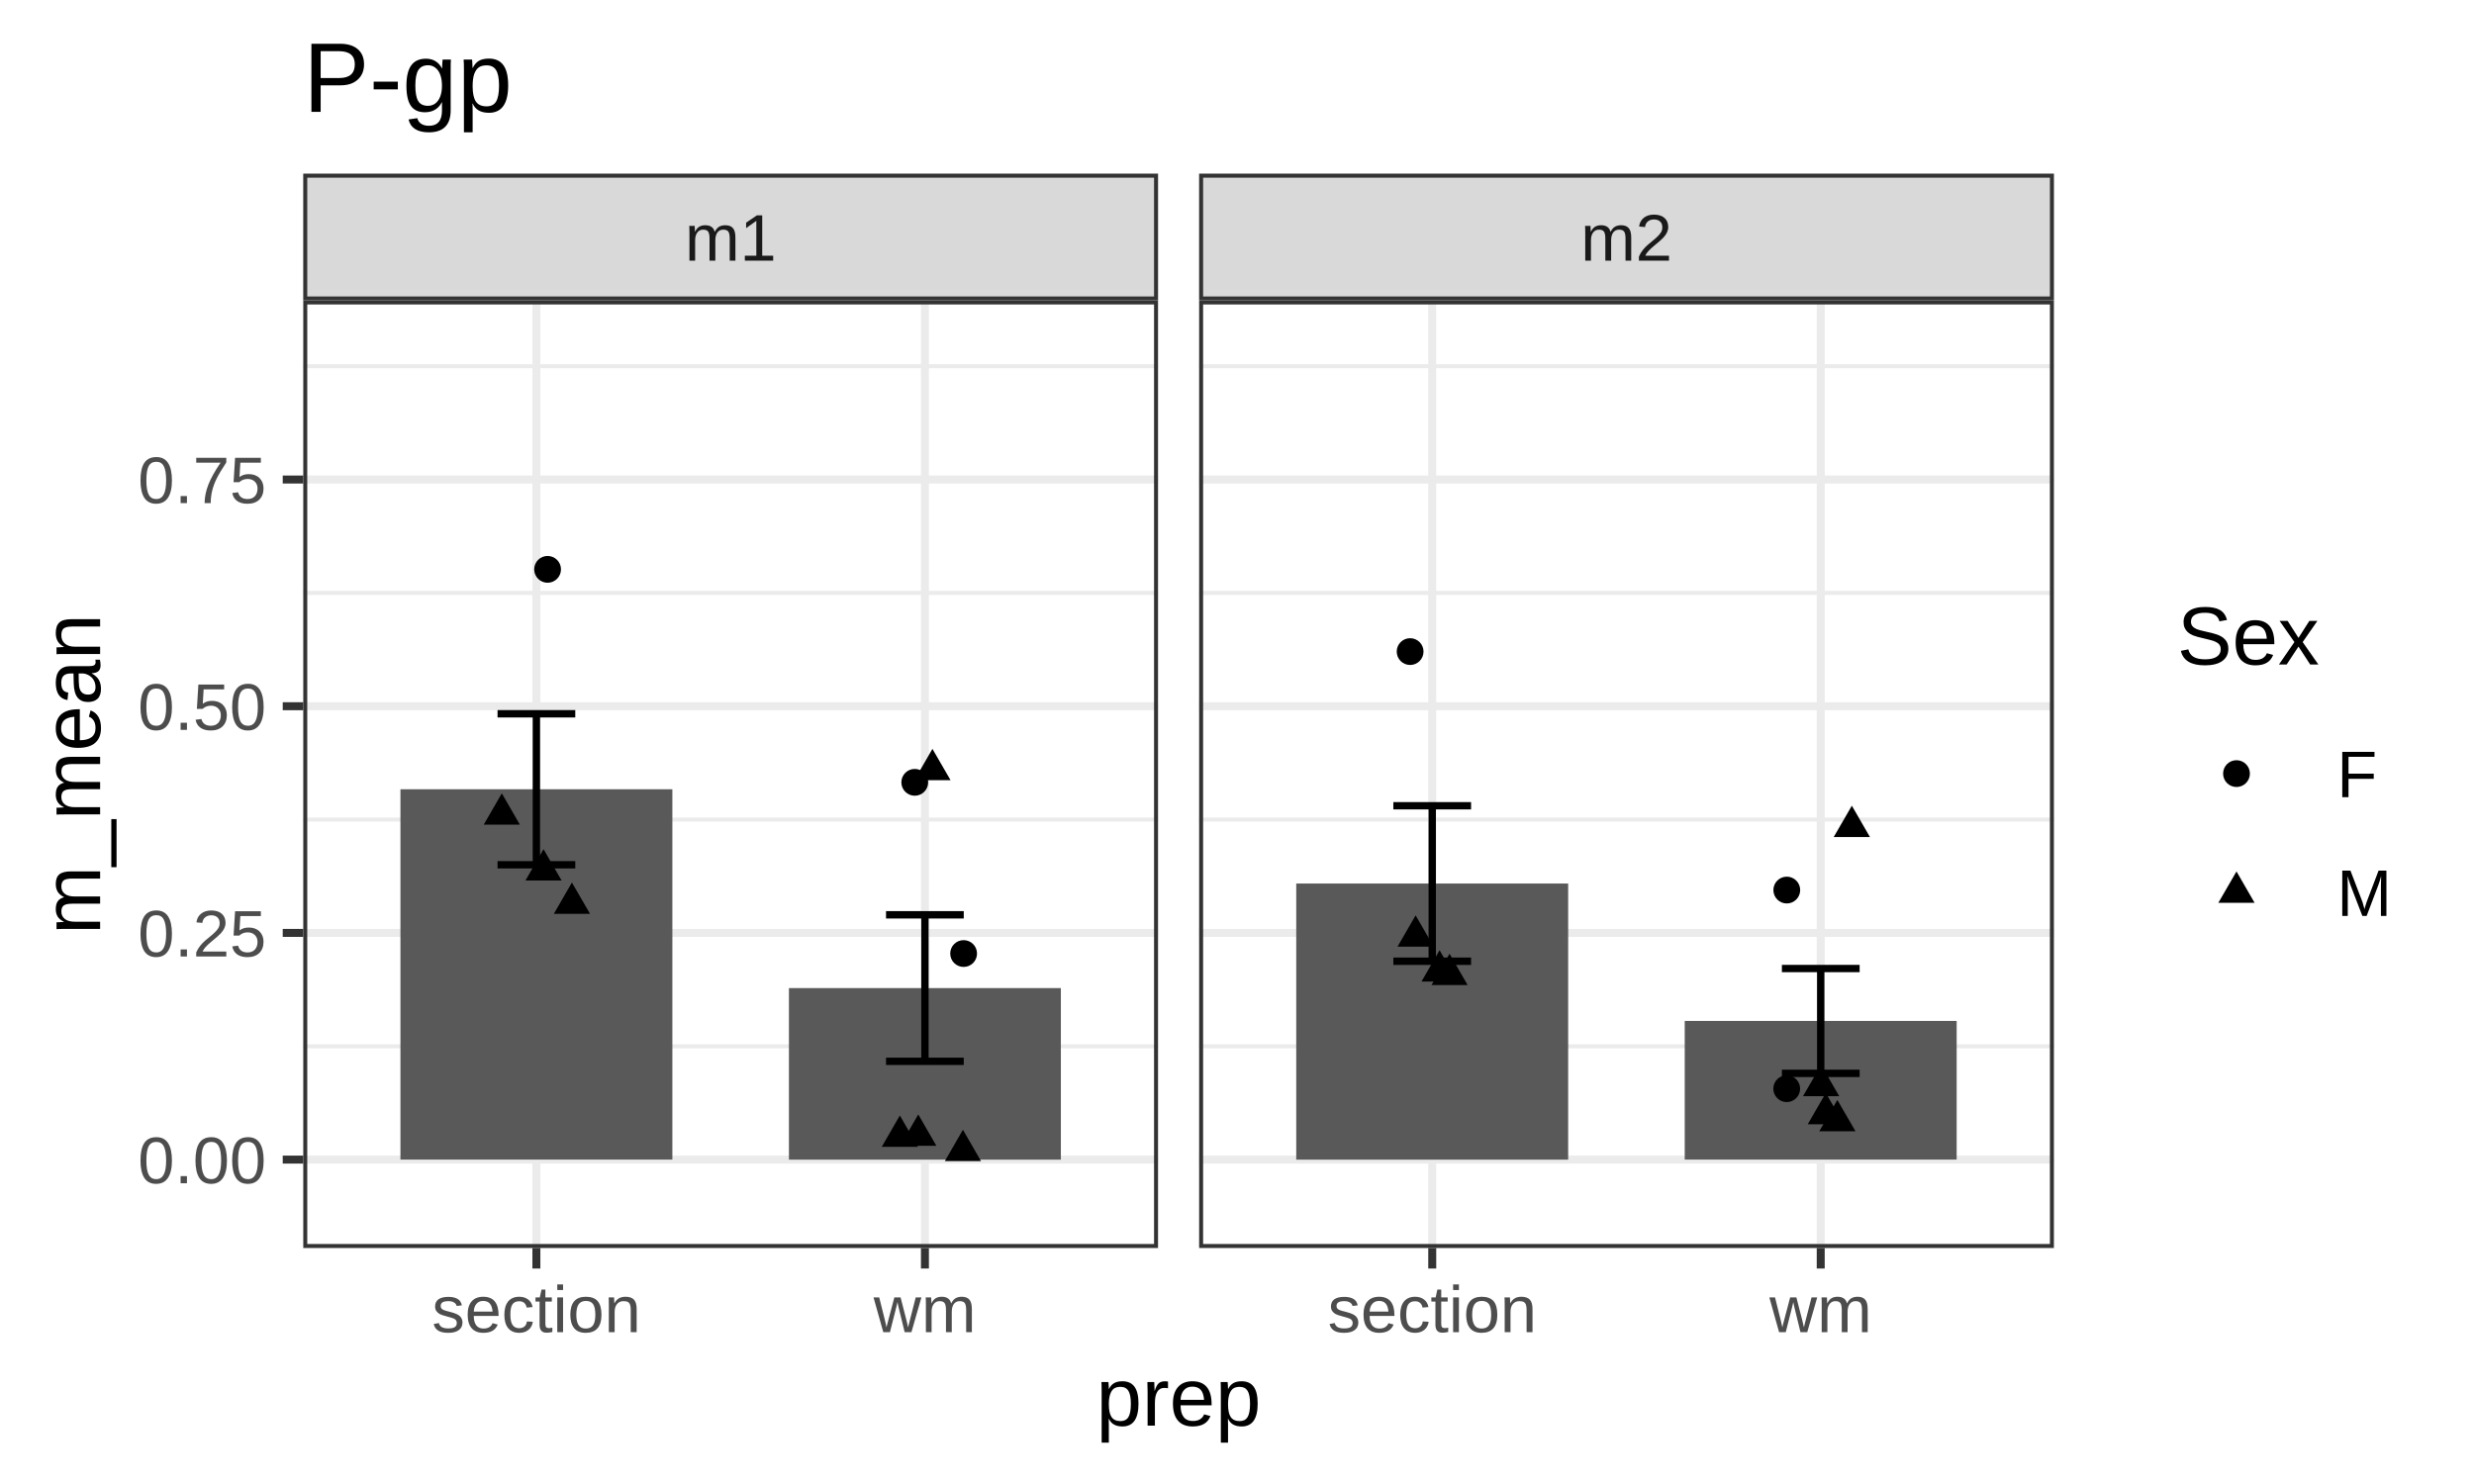
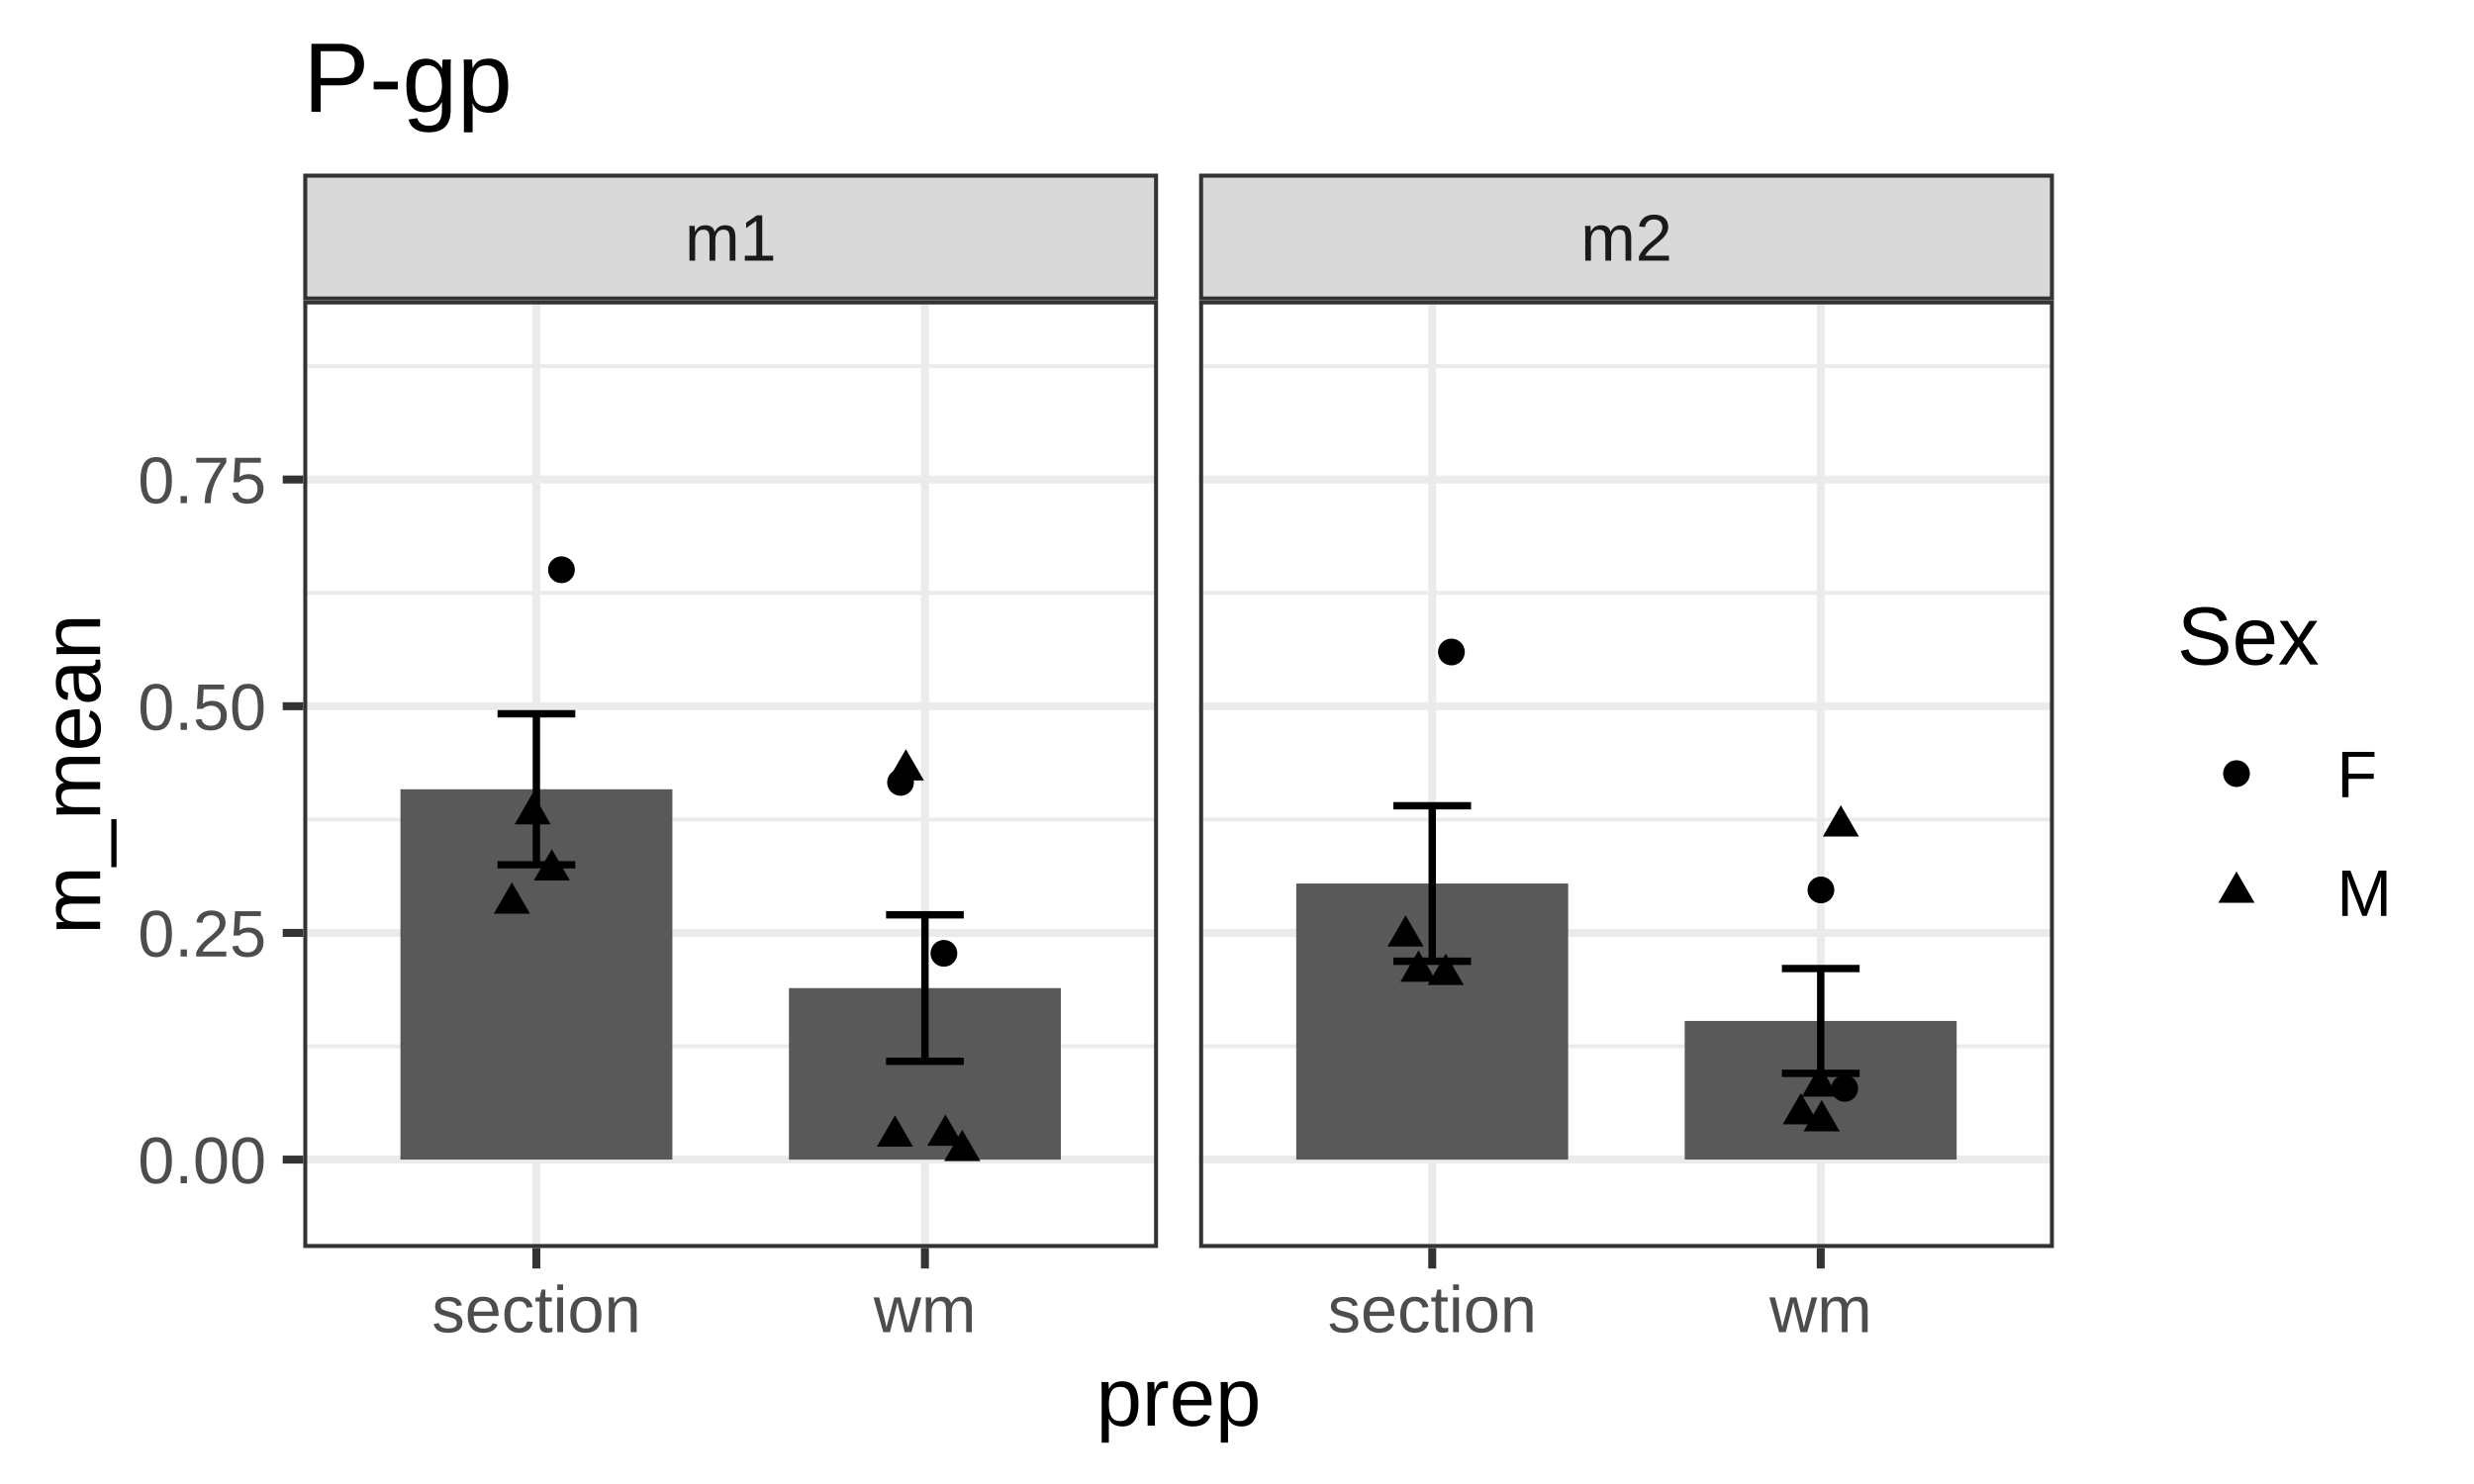
<svg xmlns="http://www.w3.org/2000/svg" class="svglite" width="360.00pt" height="216.00pt" viewBox="0 0 360.00 216.00">
  <defs>
    <style type="text/css">
    .svglite line, .svglite polyline, .svglite polygon, .svglite path, .svglite rect, .svglite circle {
      fill: none;
      stroke: #000000;
      stroke-linecap: round;
      stroke-linejoin: round;
      stroke-miterlimit: 10.00;
    }
    .svglite text {
      white-space: pre;
    }
  </style>
  </defs>
  <rect width="100%" height="100%" style="stroke: none; fill: #FFFFFF;" />
  <defs>
    <clipPath id="cpMC4wMHwzNjAuMDB8MC4wMHwyMTYuMDA=">
      <rect x="0.00" y="0.00" width="360.00" height="216.00" />
    </clipPath>
  </defs>
  <g clip-path="url(#cpMC4wMHwzNjAuMDB8MC4wMHwyMTYuMDA=)">
    <rect x="0.00" y="0.00" width="360.00" height="216.00" style="stroke-width: 1.16; stroke: #FFFFFF; fill: #FFFFFF;" />
  </g>
  <defs>
    <clipPath id="cpNDQuMTN8MTY4LjUxfDQzLjczfDE4MS42NQ==">
      <rect x="44.13" y="43.73" width="124.38" height="137.92" />
    </clipPath>
  </defs>
  <g clip-path="url(#cpNDQuMTN8MTY4LjUxfDQzLjczfDE4MS42NQ==)">
    <rect x="44.13" y="43.73" width="124.38" height="137.92" style="stroke-width: 1.16; stroke: none; fill: #FFFFFF;" />
    <polyline points="44.13,152.29 168.51,152.29 " style="stroke-width: 0.58; stroke: #EBEBEB; stroke-linecap: butt;" />
    <polyline points="44.13,119.29 168.51,119.29 " style="stroke-width: 0.58; stroke: #EBEBEB; stroke-linecap: butt;" />
    <polyline points="44.13,86.30 168.51,86.30 " style="stroke-width: 0.58; stroke: #EBEBEB; stroke-linecap: butt;" />
    <polyline points="44.13,53.30 168.51,53.30 " style="stroke-width: 0.58; stroke: #EBEBEB; stroke-linecap: butt;" />
    <polyline points="44.13,168.78 168.51,168.78 " style="stroke-width: 1.16; stroke: #EBEBEB; stroke-linecap: butt;" />
    <polyline points="44.13,135.79 168.51,135.79 " style="stroke-width: 1.16; stroke: #EBEBEB; stroke-linecap: butt;" />
    <polyline points="44.13,102.79 168.51,102.79 " style="stroke-width: 1.16; stroke: #EBEBEB; stroke-linecap: butt;" />
    <polyline points="44.13,69.80 168.51,69.80 " style="stroke-width: 1.16; stroke: #EBEBEB; stroke-linecap: butt;" />
    <polyline points="78.05,181.65 78.05,43.73 " style="stroke-width: 1.16; stroke: #EBEBEB; stroke-linecap: butt;" />
    <polyline points="134.59,181.65 134.59,43.73 " style="stroke-width: 1.16; stroke: #EBEBEB; stroke-linecap: butt;" />
    <rect x="58.27" y="114.88" width="39.57" height="53.90" style="stroke-width: 1.07; stroke: none; stroke-linecap: butt; stroke-linejoin: miter; fill: #595959;" />
    <rect x="114.80" y="143.82" width="39.57" height="24.97" style="stroke-width: 1.07; stroke: none; stroke-linecap: butt; stroke-linejoin: miter; fill: #595959;" />
    <polyline points="72.40,103.89 83.71,103.89 " style="stroke-width: 1.07; stroke-linecap: butt;" />
    <polyline points="78.05,103.89 78.05,125.87 " style="stroke-width: 1.07; stroke-linecap: butt;" />
    <polyline points="72.40,125.87 83.71,125.87 " style="stroke-width: 1.07; stroke-linecap: butt;" />
    <polyline points="128.93,133.15 140.24,133.15 " style="stroke-width: 1.07; stroke-linecap: butt;" />
    <polyline points="134.59,133.15 134.59,154.48 " style="stroke-width: 1.07; stroke-linecap: butt;" />
    <polyline points="128.93,154.48 140.24,154.48 " style="stroke-width: 1.07; stroke-linecap: butt;" />
-     <polygon points="140.12,164.44 142.75,169.00 137.49,169.00 " style="stroke-width: 0.71; stroke: none; fill: #000000;" />
-     <polygon points="130.94,162.36 133.57,166.92 128.31,166.92 " style="stroke-width: 0.71; stroke: none; fill: #000000;" />
-     <circle cx="79.68" cy="82.87" r="1.95" style="stroke-width: 0.71; stroke: none; fill: #000000;" />
-     <circle cx="140.22" cy="138.79" r="1.95" style="stroke-width: 0.71; stroke: none; fill: #000000;" />
-     <polygon points="79.09,123.60 81.72,128.16 76.46,128.16 " style="stroke-width: 0.71; stroke: none; fill: #000000;" />
-     <polygon points="83.22,128.45 85.86,133.01 80.59,133.01 " style="stroke-width: 0.71; stroke: none; fill: #000000;" />
-     <polygon points="73.02,115.47 75.65,120.03 70.39,120.03 " style="stroke-width: 0.71; stroke: none; fill: #000000;" />
-     <polygon points="135.68,109.00 138.32,113.56 133.05,113.56 " style="stroke-width: 0.71; stroke: none; fill: #000000;" />
-     <circle cx="133.11" cy="113.87" r="1.95" style="stroke-width: 0.71; stroke: none; fill: #000000;" />
-     <polygon points="133.62,162.21 136.25,166.77 130.98,166.77 " style="stroke-width: 0.71; stroke: none; fill: #000000;" />
+     <polygon points="140.02,164.44 142.66,169.00 137.39,169.00 " style="stroke-width: 0.71; stroke: none; fill: #000000;" />
+     <polygon points="130.23,162.34 132.86,166.90 127.60,166.90 " style="stroke-width: 0.71; stroke: none; fill: #000000;" />
+     <circle cx="81.70" cy="82.93" r="1.95" style="stroke-width: 0.71; stroke: none; fill: #000000;" />
+     <circle cx="137.35" cy="138.76" r="1.95" style="stroke-width: 0.71; stroke: none; fill: #000000;" />
+     <polygon points="80.30,123.59 82.93,128.15 77.67,128.15 " style="stroke-width: 0.71; stroke: none; fill: #000000;" />
+     <polygon points="74.49,128.43 77.12,132.99 71.85,132.99 " style="stroke-width: 0.71; stroke: none; fill: #000000;" />
+     <polygon points="77.51,115.43 80.14,119.99 74.88,119.99 " style="stroke-width: 0.71; stroke: none; fill: #000000;" />
+     <polygon points="131.82,109.04 134.45,113.60 129.19,113.60 " style="stroke-width: 0.71; stroke: none; fill: #000000;" />
+     <circle cx="131.04" cy="113.88" r="1.95" style="stroke-width: 0.71; stroke: none; fill: #000000;" />
+     <polygon points="137.57,162.21 140.20,166.77 134.94,166.77 " style="stroke-width: 0.71; stroke: none; fill: #000000;" />
    <rect x="44.13" y="43.73" width="124.38" height="137.92" style="stroke-width: 1.16; stroke: #333333;" />
  </g>
  <g clip-path="url(#cpMC4wMHwzNjAuMDB8MC4wMHwyMTYuMDA=)">
</g>
  <defs>
    <clipPath id="cpMTc0LjQ5fDI5OC44Nnw0My43M3wxODEuNjU=">
      <rect x="174.49" y="43.73" width="124.38" height="137.92" />
    </clipPath>
  </defs>
  <g clip-path="url(#cpMTc0LjQ5fDI5OC44Nnw0My43M3wxODEuNjU=)">
    <rect x="174.49" y="43.73" width="124.38" height="137.92" style="stroke-width: 1.16; stroke: none; fill: #FFFFFF;" />
    <polyline points="174.49,152.29 298.86,152.29 " style="stroke-width: 0.58; stroke: #EBEBEB; stroke-linecap: butt;" />
    <polyline points="174.49,119.29 298.86,119.29 " style="stroke-width: 0.58; stroke: #EBEBEB; stroke-linecap: butt;" />
    <polyline points="174.49,86.30 298.86,86.30 " style="stroke-width: 0.58; stroke: #EBEBEB; stroke-linecap: butt;" />
    <polyline points="174.49,53.30 298.86,53.30 " style="stroke-width: 0.58; stroke: #EBEBEB; stroke-linecap: butt;" />
    <polyline points="174.49,168.78 298.86,168.78 " style="stroke-width: 1.16; stroke: #EBEBEB; stroke-linecap: butt;" />
    <polyline points="174.49,135.79 298.86,135.79 " style="stroke-width: 1.16; stroke: #EBEBEB; stroke-linecap: butt;" />
    <polyline points="174.49,102.79 298.86,102.79 " style="stroke-width: 1.16; stroke: #EBEBEB; stroke-linecap: butt;" />
    <polyline points="174.49,69.80 298.86,69.80 " style="stroke-width: 1.16; stroke: #EBEBEB; stroke-linecap: butt;" />
    <polyline points="208.41,181.65 208.41,43.73 " style="stroke-width: 1.16; stroke: #EBEBEB; stroke-linecap: butt;" />
    <polyline points="264.94,181.65 264.94,43.73 " style="stroke-width: 1.16; stroke: #EBEBEB; stroke-linecap: butt;" />
    <rect x="188.62" y="128.60" width="39.57" height="40.19" style="stroke-width: 1.07; stroke: none; stroke-linecap: butt; stroke-linejoin: miter; fill: #595959;" />
    <rect x="245.15" y="148.60" width="39.57" height="20.18" style="stroke-width: 1.07; stroke: none; stroke-linecap: butt; stroke-linejoin: miter; fill: #595959;" />
    <polyline points="202.75,117.28 214.06,117.28 " style="stroke-width: 1.07; stroke-linecap: butt;" />
    <polyline points="208.41,117.28 208.41,139.91 " style="stroke-width: 1.07; stroke-linecap: butt;" />
    <polyline points="202.75,139.91 214.06,139.91 " style="stroke-width: 1.07; stroke-linecap: butt;" />
    <polyline points="259.29,140.97 270.60,140.97 " style="stroke-width: 1.07; stroke-linecap: butt;" />
    <polyline points="264.94,140.97 264.94,156.23 " style="stroke-width: 1.07; stroke-linecap: butt;" />
    <polyline points="259.29,156.23 270.60,156.23 " style="stroke-width: 1.07; stroke-linecap: butt;" />
-     <polygon points="267.36,160.10 270.00,164.66 264.73,164.66 " style="stroke-width: 0.71; stroke: none; fill: #000000;" />
-     <polygon points="265.68,159.08 268.31,163.64 263.05,163.64 " style="stroke-width: 0.71; stroke: none; fill: #000000;" />
-     <circle cx="205.19" cy="94.84" r="1.95" style="stroke-width: 0.71; stroke: none; fill: #000000;" />
-     <circle cx="259.99" cy="158.46" r="1.95" style="stroke-width: 0.71; stroke: none; fill: #000000;" />
-     <polygon points="205.99,133.23 208.63,137.79 203.36,137.79 " style="stroke-width: 0.71; stroke: none; fill: #000000;" />
-     <polygon points="210.93,138.82 213.56,143.38 208.30,143.38 " style="stroke-width: 0.71; stroke: none; fill: #000000;" />
-     <polygon points="209.48,138.31 212.11,142.87 206.84,142.87 " style="stroke-width: 0.71; stroke: none; fill: #000000;" />
-     <polygon points="269.47,117.27 272.10,121.83 266.83,121.83 " style="stroke-width: 0.71; stroke: none; fill: #000000;" />
-     <circle cx="260.00" cy="129.55" r="1.95" style="stroke-width: 0.71; stroke: none; fill: #000000;" />
-     <polygon points="265.00,154.99 267.63,159.55 262.36,159.55 " style="stroke-width: 0.71; stroke: none; fill: #000000;" />
+     <polygon points="265.08,160.11 267.71,164.67 262.44,164.67 " style="stroke-width: 0.71; stroke: none; fill: #000000;" />
+     <polygon points="262.05,159.09 264.68,163.65 259.41,163.65 " style="stroke-width: 0.71; stroke: none; fill: #000000;" />
+     <circle cx="211.20" cy="94.90" r="1.95" style="stroke-width: 0.71; stroke: none; fill: #000000;" />
+     <circle cx="268.43" cy="158.42" r="1.95" style="stroke-width: 0.71; stroke: none; fill: #000000;" />
+     <polygon points="204.53,133.21 207.16,137.77 201.90,137.77 " style="stroke-width: 0.71; stroke: none; fill: #000000;" />
+     <polygon points="210.37,138.81 213.00,143.37 207.74,143.37 " style="stroke-width: 0.71; stroke: none; fill: #000000;" />
+     <polygon points="206.41,138.34 209.04,142.90 203.77,142.90 " style="stroke-width: 0.71; stroke: none; fill: #000000;" />
+     <polygon points="267.87,117.20 270.50,121.76 265.24,121.76 " style="stroke-width: 0.71; stroke: none; fill: #000000;" />
+     <circle cx="264.97" cy="129.53" r="1.95" style="stroke-width: 0.71; stroke: none; fill: #000000;" />
+     <polygon points="264.82,155.06 267.45,159.62 262.19,159.62 " style="stroke-width: 0.71; stroke: none; fill: #000000;" />
    <rect x="174.49" y="43.73" width="124.38" height="137.92" style="stroke-width: 1.16; stroke: #333333;" />
  </g>
  <g clip-path="url(#cpMC4wMHwzNjAuMDB8MC4wMHwyMTYuMDA=)">
</g>
  <defs>
    <clipPath id="cpNDQuMTN8MTY4LjUxfDI1LjI4fDQzLjcz">
      <rect x="44.13" y="25.28" width="124.38" height="18.45" />
    </clipPath>
  </defs>
  <g clip-path="url(#cpNDQuMTN8MTY4LjUxfDI1LjI4fDQzLjcz)">
    <rect x="44.13" y="25.28" width="124.38" height="18.45" style="stroke-width: 1.16; stroke: #333333; fill: #D9D9D9;" />
    <text x="106.32" y="37.94" text-anchor="middle" style="font-size: 9.60px;fill: #1A1A1A; font-family: &quot;Arial&quot;;" textLength="13.33px" lengthAdjust="spacingAndGlyphs">m1</text>
  </g>
  <g clip-path="url(#cpMC4wMHwzNjAuMDB8MC4wMHwyMTYuMDA=)">
</g>
  <defs>
    <clipPath id="cpMTc0LjQ5fDI5OC44NnwyNS4yOHw0My43Mw==">
      <rect x="174.49" y="25.28" width="124.38" height="18.45" />
    </clipPath>
  </defs>
  <g clip-path="url(#cpMTc0LjQ5fDI5OC44NnwyNS4yOHw0My43Mw==)">
    <rect x="174.49" y="25.28" width="124.38" height="18.45" style="stroke-width: 1.16; stroke: #333333; fill: #D9D9D9;" />
    <text x="236.67" y="37.94" text-anchor="middle" style="font-size: 9.60px;fill: #1A1A1A; font-family: &quot;Arial&quot;;" textLength="13.33px" lengthAdjust="spacingAndGlyphs">m2</text>
  </g>
  <g clip-path="url(#cpMC4wMHwzNjAuMDB8MC4wMHwyMTYuMDA=)">
    <polyline points="78.05,184.64 78.05,181.65 " style="stroke-width: 1.16; stroke: #333333; stroke-linecap: butt;" />
    <polyline points="134.59,184.64 134.59,181.65 " style="stroke-width: 1.16; stroke: #333333; stroke-linecap: butt;" />
    <text x="78.05" y="193.90" text-anchor="middle" style="font-size: 9.60px;fill: #4D4D4D; font-family: &quot;Arial&quot;;" textLength="30.39px" lengthAdjust="spacingAndGlyphs">section</text>
    <text x="134.59" y="193.90" text-anchor="middle" style="font-size: 9.60px;fill: #4D4D4D; font-family: &quot;Arial&quot;;" textLength="14.92px" lengthAdjust="spacingAndGlyphs">wm</text>
    <polyline points="208.41,184.64 208.41,181.65 " style="stroke-width: 1.16; stroke: #333333; stroke-linecap: butt;" />
    <polyline points="264.94,184.64 264.94,181.65 " style="stroke-width: 1.16; stroke: #333333; stroke-linecap: butt;" />
    <text x="208.41" y="193.90" text-anchor="middle" style="font-size: 9.60px;fill: #4D4D4D; font-family: &quot;Arial&quot;;" textLength="30.39px" lengthAdjust="spacingAndGlyphs">section</text>
    <text x="264.94" y="193.90" text-anchor="middle" style="font-size: 9.60px;fill: #4D4D4D; font-family: &quot;Arial&quot;;" textLength="14.92px" lengthAdjust="spacingAndGlyphs">wm</text>
    <text x="38.75" y="172.22" text-anchor="end" style="font-size: 9.60px;fill: #4D4D4D; font-family: &quot;Arial&quot;;" textLength="18.67px" lengthAdjust="spacingAndGlyphs">0.00</text>
    <text x="38.75" y="139.22" text-anchor="end" style="font-size: 9.60px;fill: #4D4D4D; font-family: &quot;Arial&quot;;" textLength="18.67px" lengthAdjust="spacingAndGlyphs">0.25</text>
    <text x="38.75" y="106.23" text-anchor="end" style="font-size: 9.60px;fill: #4D4D4D; font-family: &quot;Arial&quot;;" textLength="18.67px" lengthAdjust="spacingAndGlyphs">0.50</text>
    <text x="38.75" y="73.23" text-anchor="end" style="font-size: 9.60px;fill: #4D4D4D; font-family: &quot;Arial&quot;;" textLength="18.67px" lengthAdjust="spacingAndGlyphs">0.75</text>
    <polyline points="41.14,168.78 44.13,168.78 " style="stroke-width: 1.16; stroke: #333333; stroke-linecap: butt;" />
    <polyline points="41.14,135.79 44.13,135.79 " style="stroke-width: 1.16; stroke: #333333; stroke-linecap: butt;" />
    <polyline points="41.14,102.79 44.13,102.79 " style="stroke-width: 1.16; stroke: #333333; stroke-linecap: butt;" />
    <polyline points="41.14,69.80 44.13,69.80 " style="stroke-width: 1.16; stroke: #333333; stroke-linecap: butt;" />
    <text x="171.50" y="207.50" text-anchor="middle" style="font-size: 12.00px; font-family: &quot;Arial&quot;;" textLength="24.02px" lengthAdjust="spacingAndGlyphs">prep</text>
    <text transform="translate(14.57,112.69) rotate(-90)" text-anchor="middle" style="font-size: 12.00px; font-family: &quot;Arial&quot;;" textLength="46.70px" lengthAdjust="spacingAndGlyphs">m_mean</text>
    <rect x="310.82" y="80.89" width="43.20" height="63.61" style="stroke-width: 1.16; stroke: none; fill: #FFFFFF;" />
    <text x="316.80" y="96.72" style="font-size: 12.00px; font-family: &quot;Arial&quot;;" textLength="20.69px" lengthAdjust="spacingAndGlyphs">Sex</text>
    <rect x="316.80" y="103.96" width="17.28" height="17.28" style="stroke-width: 1.16; stroke: none; fill: #FFFFFF;" />
    <circle cx="325.44" cy="112.60" r="1.95" style="stroke-width: 0.71; stroke: none; fill: #000000;" />
    <rect x="316.80" y="121.24" width="17.28" height="17.28" style="stroke-width: 1.16; stroke: none; fill: #FFFFFF;" />
    <polygon points="325.44,126.84 328.07,131.40 322.80,131.40 " style="stroke-width: 0.71; stroke: none; fill: #000000;" />
    <text x="340.05" y="116.03" style="font-size: 9.60px; font-family: &quot;Arial&quot;;" textLength="5.86px" lengthAdjust="spacingAndGlyphs">F</text>
    <text x="340.05" y="133.31" style="font-size: 9.60px; font-family: &quot;Arial&quot;;" textLength="7.99px" lengthAdjust="spacingAndGlyphs">M</text>
    <text x="44.13" y="16.28" style="font-size: 14.40px; font-family: &quot;Arial&quot;;" textLength="30.41px" lengthAdjust="spacingAndGlyphs">P-gp</text>
  </g>
</svg>
